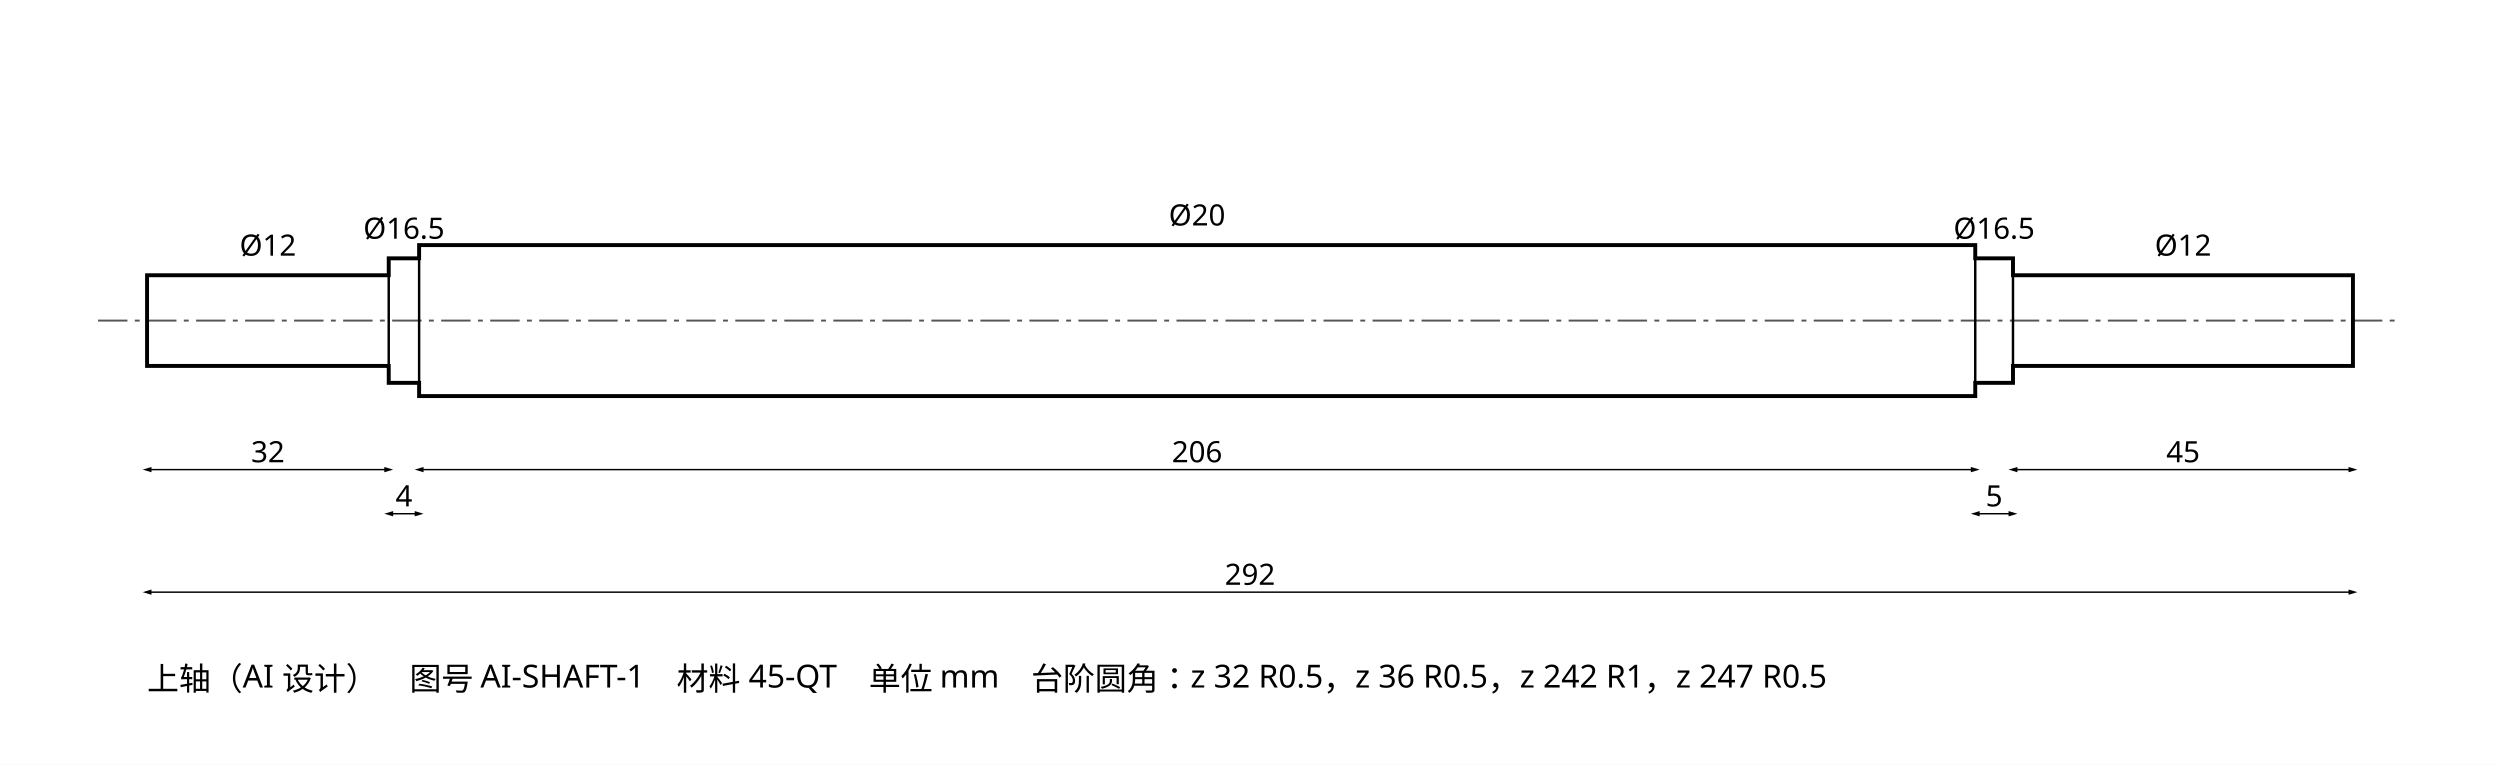
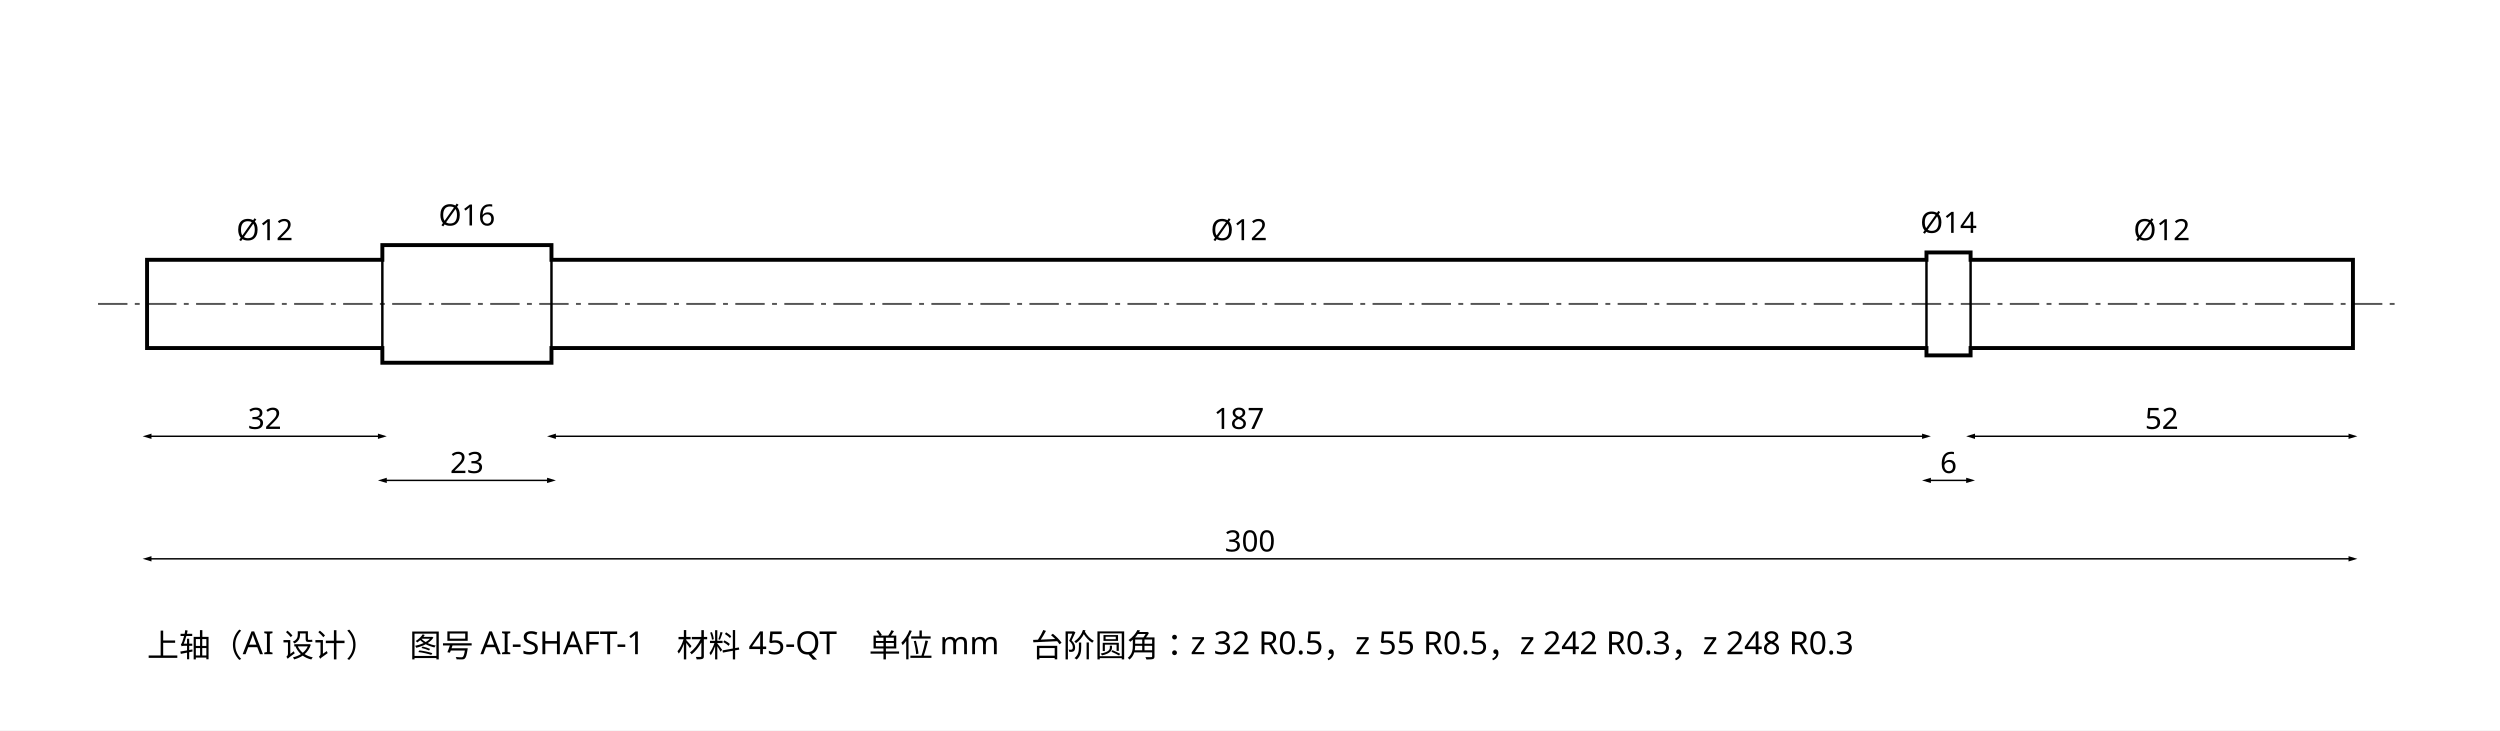
- <svg xmlns="http://www.w3.org/2000/svg" width="1020" height="312" viewBox="0 0 1020 312">
+ <svg xmlns="http://www.w3.org/2000/svg" width="1020" height="298" viewBox="0 0 1020 298">
  <rect width="100%" height="100%" fill="#fff" />
  <style>.c{stroke:#555;stroke-dasharray:12 3 2 3;stroke-width:.8}.o{fill:none;stroke:#000;stroke-width:1.6}.t{stroke:#000;stroke-width:1}.d{stroke:#000;stroke-width:.6;marker-start:url(#a);marker-end:url(#a)}.n{font:12px sans-serif;text-anchor:middle}.l{font:13px sans-serif}</style>
  <defs>
    <marker id="a" viewBox="0 0 10 10" refX="5" refY="5" markerWidth="6" markerHeight="6" orient="auto-start-reverse">
      <path d="M0,2 L10,5 L0,8 z" />
    </marker>
  </defs>
-   <line x1="40.0" y1="130.8" x2="980.0" y2="130.8" class="c" />
-   <polygon points="60.0,130.8 60.0,112.3 158.6,112.3 158.6,105.4 171.0,105.4 171.0,100.0 805.9,100.0 805.9,105.4 821.3,105.4 821.3,112.3 960.0,112.3 960.0,130.8 960.0,130.8 960.0,149.3 821.3,149.3 821.3,156.2 805.9,156.2 805.9,161.6 171.0,161.6 171.0,156.2 158.6,156.2 158.6,149.3 60.0,149.3 60.0,130.8" class="o" />
-   <line x1="158.6" y1="105.4" x2="158.6" y2="156.2" class="t" />
-   <line x1="171.0" y1="100.0" x2="171.0" y2="161.6" class="t" />
-   <line x1="805.9" y1="100.0" x2="805.9" y2="161.6" class="t" />
-   <line x1="821.3" y1="105.4" x2="821.3" y2="156.2" class="t" />
-   <text x="109.3" y="104.3" class="n">Ø12</text>
-   <line x1="60.0" y1="191.6" x2="158.6" y2="191.6" class="d" />
-   <text x="109.3" y="188.6" class="n">32</text>
-   <text x="164.8" y="97.4" class="n">Ø16.5</text>
-   <line x1="158.6" y1="209.6" x2="171.0" y2="209.6" class="d" />
-   <text x="164.8" y="206.6" class="n">4</text>
-   <text x="488.4" y="92.0" class="n">Ø20</text>
-   <line x1="171.0" y1="191.6" x2="805.9" y2="191.6" class="d" />
-   <text x="488.4" y="188.6" class="n">206</text>
-   <text x="813.6" y="97.4" class="n">Ø16.5</text>
-   <line x1="805.9" y1="209.6" x2="821.3" y2="209.6" class="d" />
-   <text x="813.6" y="206.6" class="n">5</text>
-   <text x="890.7" y="104.3" class="n">Ø12</text>
-   <line x1="821.3" y1="191.6" x2="960.0" y2="191.6" class="d" />
-   <text x="890.7" y="188.6" class="n">45</text>
-   <line x1="60.0" y1="241.6" x2="960.0" y2="241.6" class="d" />
-   <text x="510.0" y="238.6" class="n">292</text>
-   <text x="60.0" y="281.6" class="l">上轴（AI 设计）　图号 AI-SHAFT-1　材料 45-QT　单位 mm　台阶圆角：z 32 R0.5，z 36 R0.5，z 242 R1，z 247 R0.5</text>
+   <line x1="40.0" y1="124.0" x2="980.0" y2="124.0" class="c" />
+   <polygon points="60.0,124.0 60.0,106.0 156.0,106.0 156.0,100.0 225.0,100.0 225.0,106.0 786.0,106.0 786.0,103.0 804.0,103.0 804.0,106.0 960.0,106.0 960.0,124.0 960.0,124.0 960.0,142.0 804.0,142.0 804.0,145.0 786.0,145.0 786.0,142.0 225.0,142.0 225.0,148.0 156.0,148.0 156.0,142.0 60.0,142.0 60.0,124.0" class="o" />
+   <line x1="156.0" y1="100.0" x2="156.0" y2="148.0" class="t" />
+   <line x1="225.0" y1="100.0" x2="225.0" y2="148.0" class="t" />
+   <line x1="786.0" y1="103.0" x2="786.0" y2="145.0" class="t" />
+   <line x1="804.0" y1="103.0" x2="804.0" y2="145.0" class="t" />
+   <text x="108.0" y="98.0" class="n">Ø12</text>
+   <line x1="60.0" y1="178.0" x2="156.0" y2="178.0" class="d" />
+   <text x="108.0" y="175.0" class="n">32</text>
+   <text x="190.5" y="92.0" class="n">Ø16</text>
+   <line x1="156.0" y1="196.0" x2="225.0" y2="196.0" class="d" />
+   <text x="190.5" y="193.0" class="n">23</text>
+   <text x="505.5" y="98.0" class="n">Ø12</text>
+   <line x1="225.0" y1="178.0" x2="786.0" y2="178.0" class="d" />
+   <text x="505.5" y="175.0" class="n">187</text>
+   <text x="795.0" y="95.0" class="n">Ø14</text>
+   <line x1="786.0" y1="196.0" x2="804.0" y2="196.0" class="d" />
+   <text x="795.0" y="193.0" class="n">6</text>
+   <text x="882.0" y="98.0" class="n">Ø12</text>
+   <line x1="804.0" y1="178.0" x2="960.0" y2="178.0" class="d" />
+   <text x="882.0" y="175.0" class="n">52</text>
+   <line x1="60.0" y1="228.0" x2="960.0" y2="228.0" class="d" />
+   <text x="510.0" y="225.0" class="n">300</text>
+   <text x="60.0" y="268.0" class="l">上轴（AI 设计）　图号 AI-SHAFT-1　材料 45-QT　单位 mm　台阶圆角：z 32 R0.5，z 55 R0.5，z 242 R0.3，z 248 R0.3</text>
</svg>
